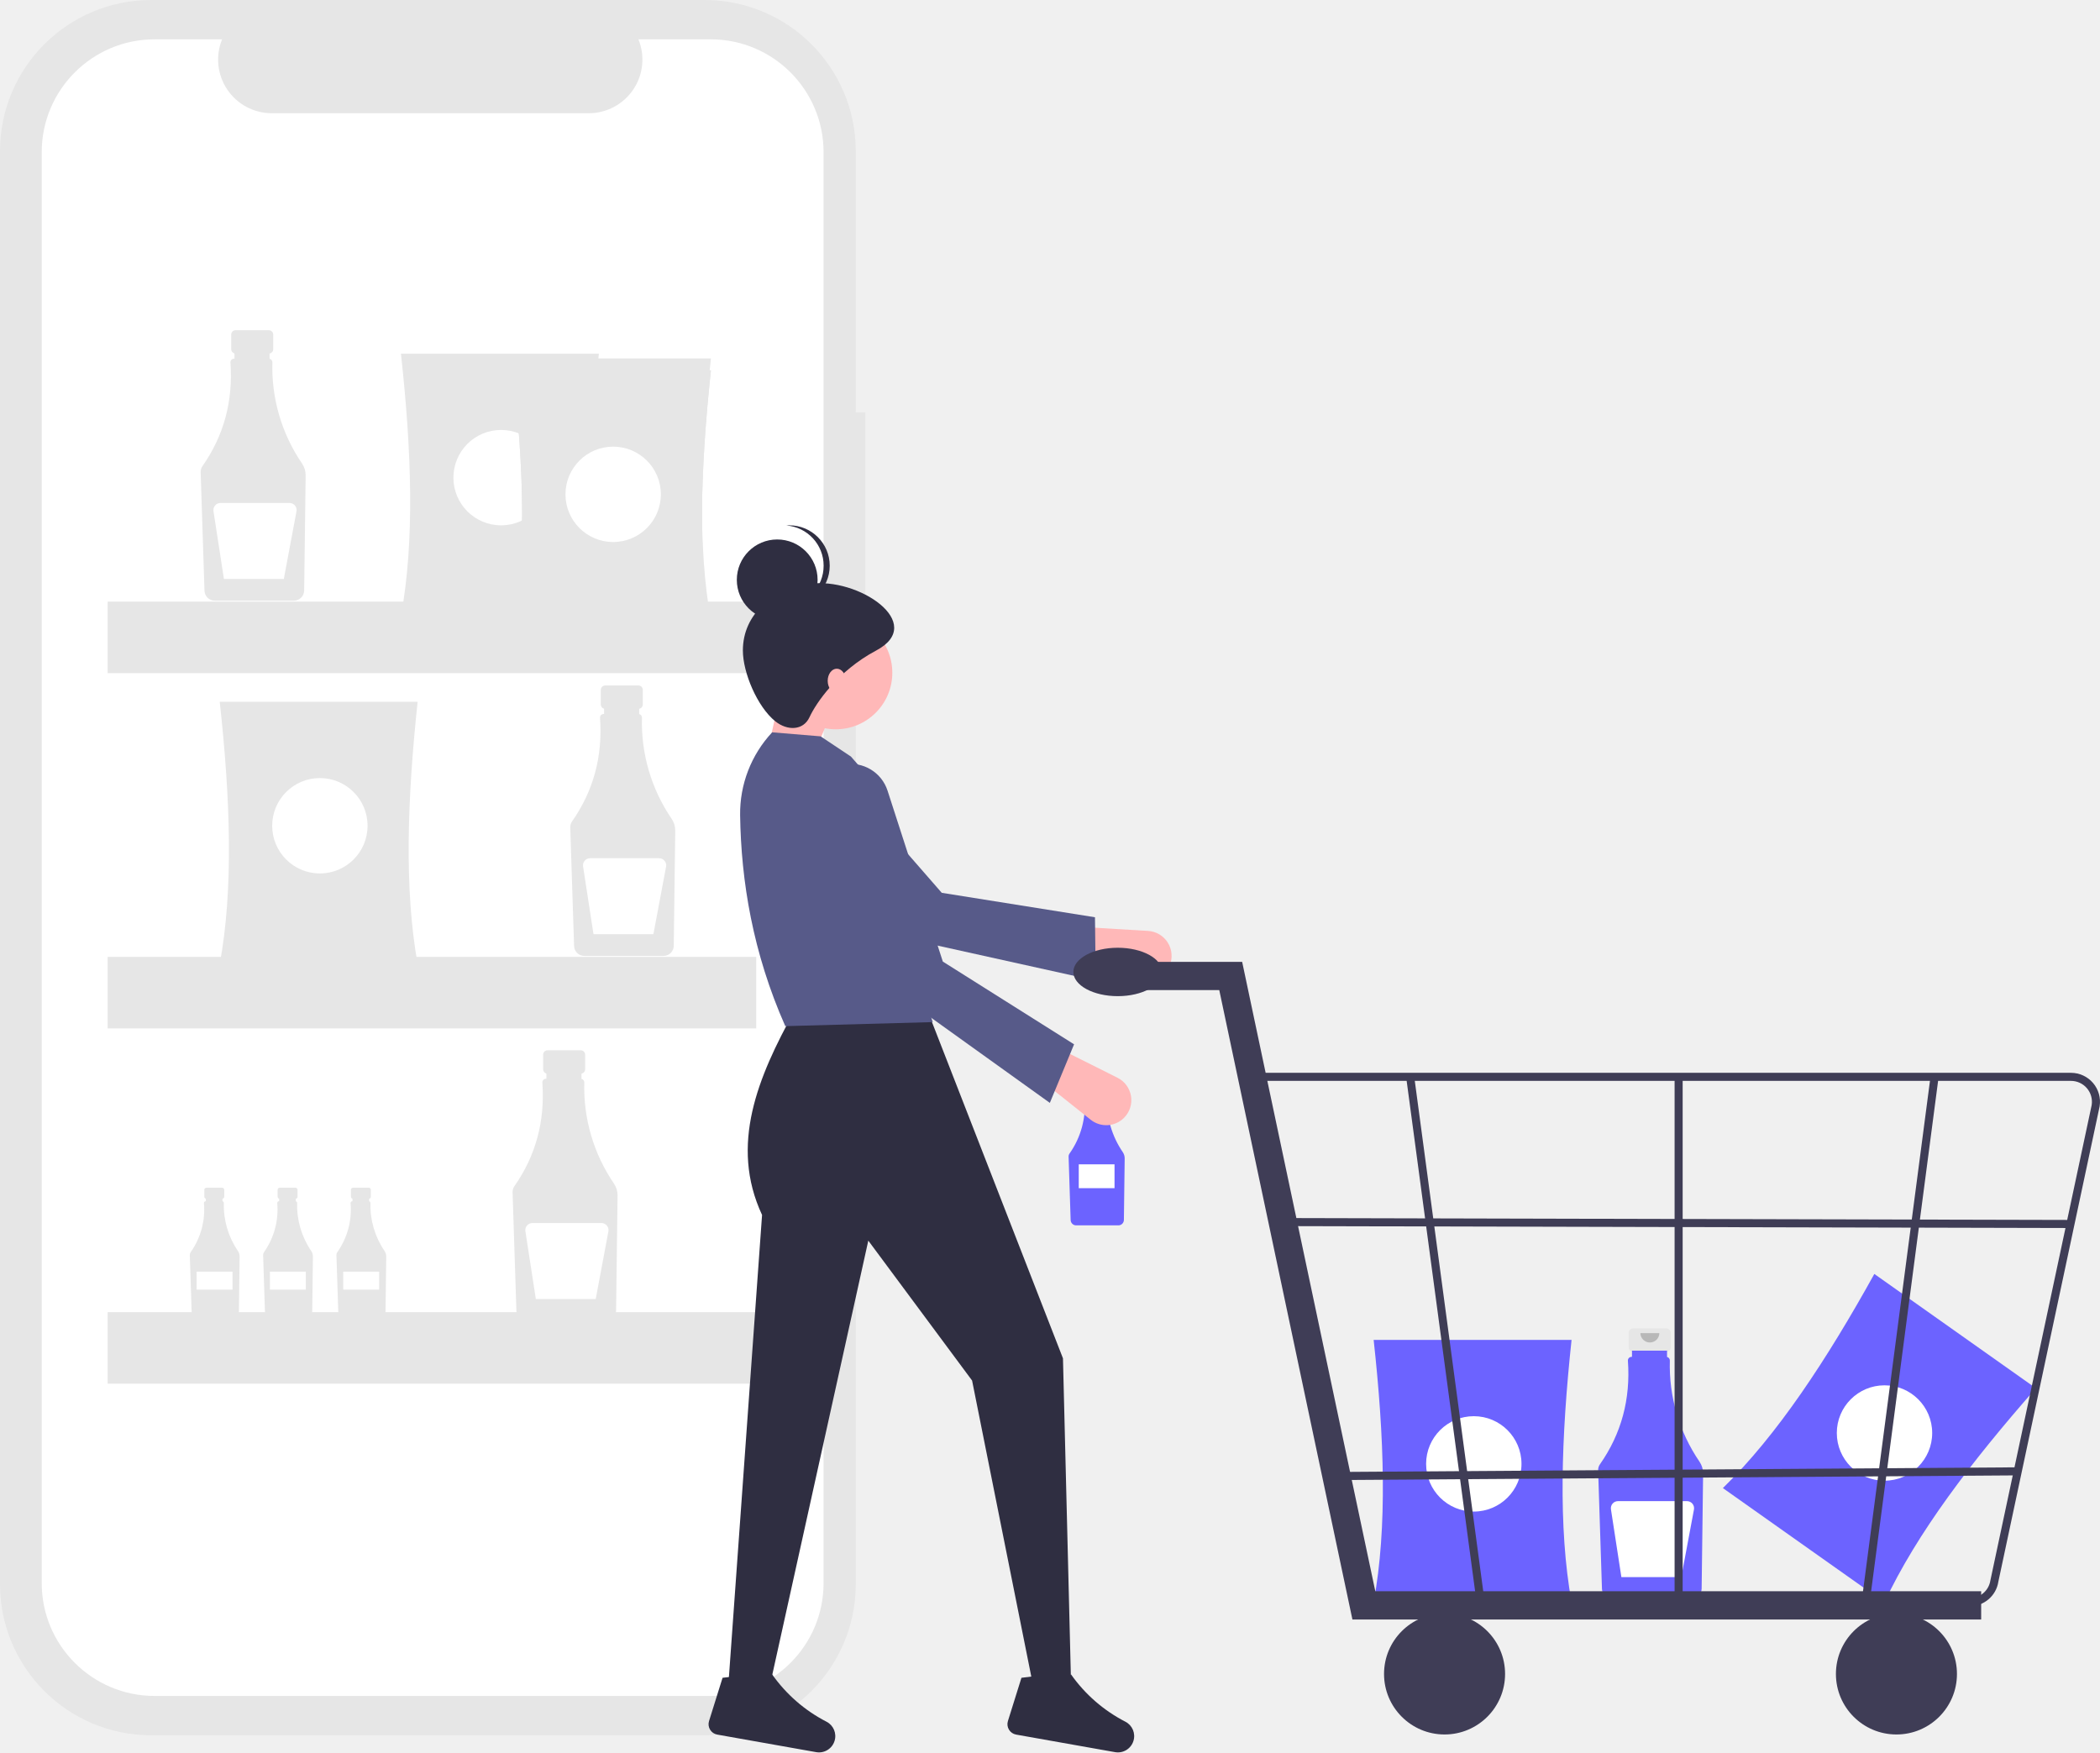
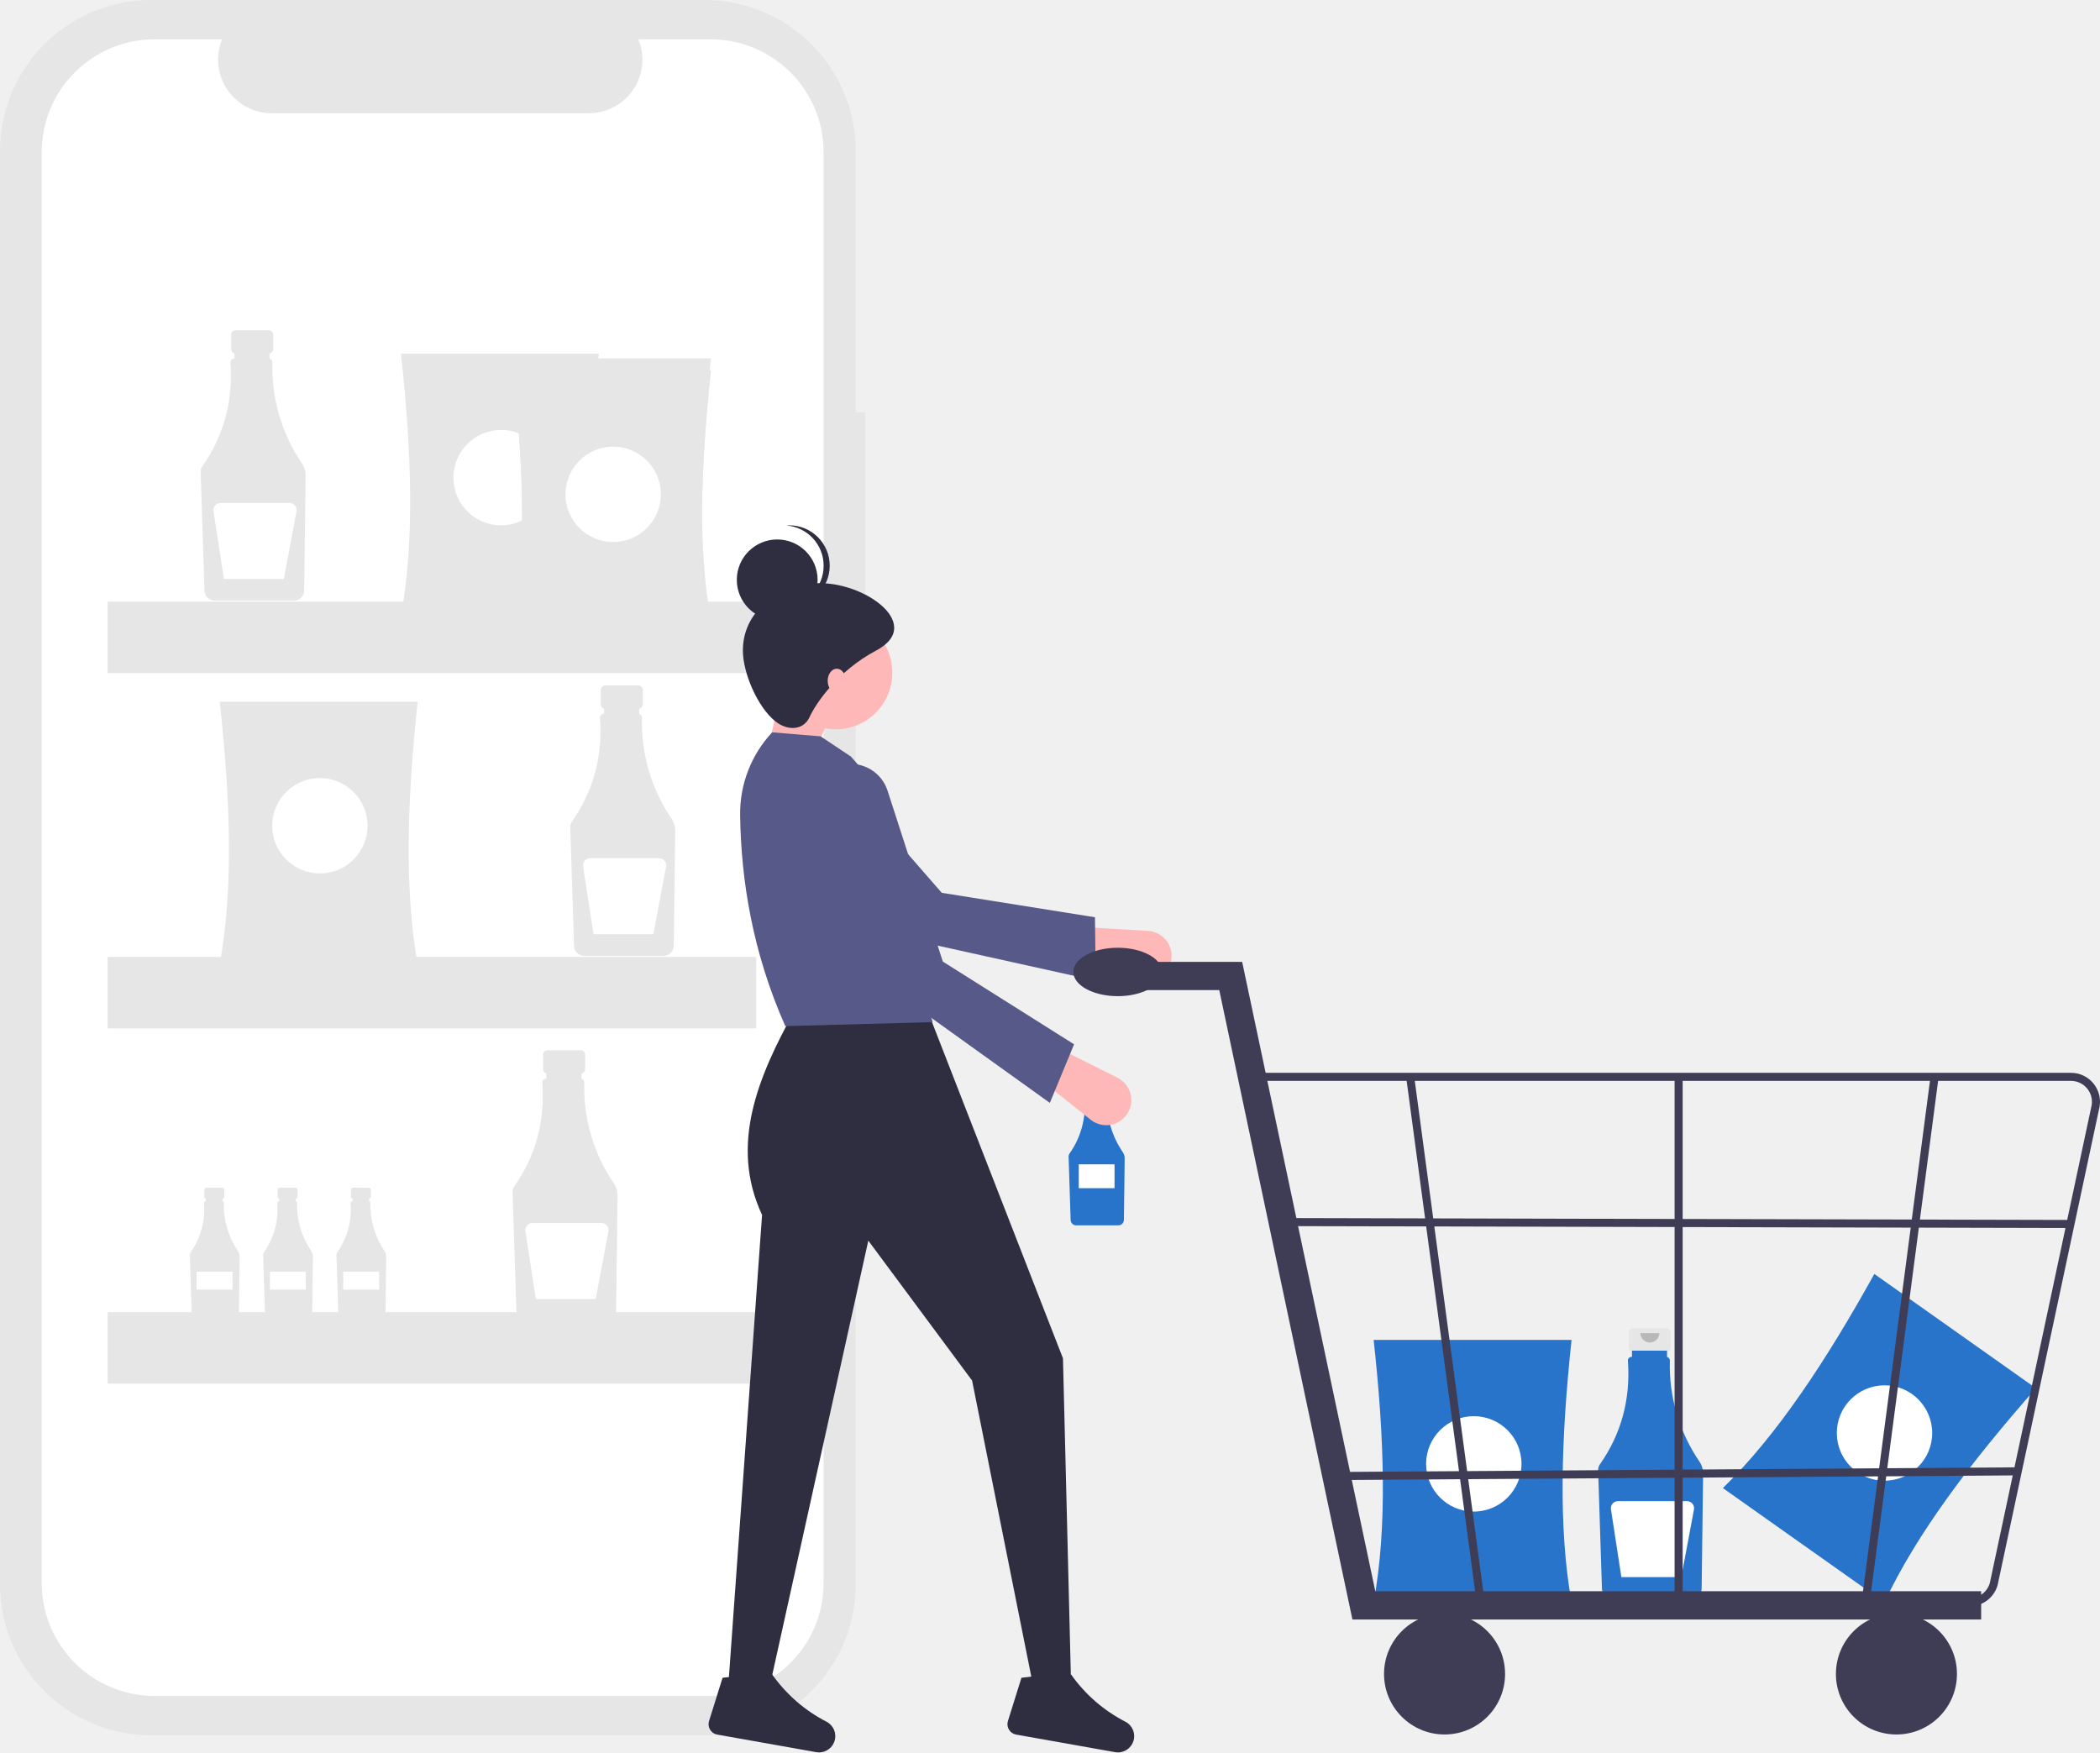
<svg xmlns="http://www.w3.org/2000/svg" id="b0613604-cb64-4fd5-a4c3-be829c572cfc" data-name="Layer 1" width="888" height="741.048" viewBox="0 0 888 741.048">
  <path d="M521.896,253.856H517.864v-110.453a63.927,63.927,0,0,0-63.927-63.927H219.927A63.927,63.927,0,0,0,156,143.403V749.357A63.927,63.927,0,0,0,219.927,813.284H453.937a63.927,63.927,0,0,0,63.927-63.927V332.478h4.032Z" transform="translate(-156 -79.47583)" fill="#e6e6e6" />
  <path d="M456.516,96.107h-30.546a22.681,22.681,0,0,1-21,31.247H270.91a22.681,22.681,0,0,1-21-31.247h-28.53a47.74,47.74,0,0,0-47.74,47.74V748.912a47.74,47.74,0,0,0,47.74,47.74H456.516a47.74,47.74,0,0,0,47.74-47.74V143.848A47.74,47.74,0,0,0,456.516,96.107Z" transform="translate(-156 -79.47583)" fill="#fff" />
  <path d="M269.672,219.111H255.633a1.861,1.861,0,0,0-1.861,1.861v6.162a1.861,1.861,0,0,0,1.861,1.861h2.327v9.233h9.386v-9.233h2.327a1.861,1.861,0,0,0,1.861-1.861v-6.162A1.861,1.861,0,0,0,269.672,219.111Z" transform="translate(-156 -79.47583)" fill="#e6e6e6" />
  <path d="M283.734,275.507a72.178,72.178,0,0,1-12.557-42.794,1.522,1.522,0,0,0-1.188-1.519v-2.663H255.162v2.626h-.204a1.521,1.521,0,0,0-1.519,1.523q0.0.055.004.111,1.752,24.425-11.833,43.808a4.193,4.193,0,0,0-.759,2.541l1.621,50.151a4.341,4.341,0,0,0,4.304,4.19h33.537a4.343,4.343,0,0,0,4.307-4.264l.625-48.693A8.788,8.788,0,0,0,283.734,275.507Z" transform="translate(-156 -79.47583)" fill="#e6e6e6" />
  <path d="M278.425,292.166H249.234a2.997,2.997,0,0,0-2.962,3.453l4.411,28.673h25.33l5.358-28.577a2.997,2.997,0,0,0-2.946-3.549Z" transform="translate(-156 -79.47583)" fill="#fff" />
  <path d="M425.957,369.345H411.917a1.861,1.861,0,0,0-1.861,1.861v6.162a1.861,1.861,0,0,0,1.861,1.861h2.327v9.233h9.386V379.23h2.327a1.861,1.861,0,0,0,1.861-1.861v-6.162A1.861,1.861,0,0,0,425.957,369.345Z" transform="translate(-156 -79.47583)" fill="#e6e6e6" />
  <path d="M440.019,425.742a72.178,72.178,0,0,1-12.557-42.794,1.522,1.522,0,0,0-1.188-1.519V378.767H411.446v2.626h-.204a1.521,1.521,0,0,0-1.519,1.523q0.0.055.004.111,1.752,24.425-11.833,43.808a4.193,4.193,0,0,0-.759,2.541l1.621,50.151a4.341,4.341,0,0,0,4.304,4.19h33.537a4.343,4.343,0,0,0,4.307-4.264l.625-48.693A8.788,8.788,0,0,0,440.019,425.742Z" transform="translate(-156 -79.47583)" fill="#e6e6e6" />
  <path d="M434.71,442.401H405.518a2.997,2.997,0,0,0-2.962,3.453l4.411,28.673h25.33l5.358-28.577a2.997,2.997,0,0,0-2.946-3.549Z" transform="translate(-156 -79.47583)" fill="#fff" />
  <path d="M249.935,581.733h-6.659a.883.883,0,0,0-.883.883v2.923a.883.883,0,0,0,.883.883h1.104v4.38h4.452v-4.38H249.935a.883.883,0,0,0,.883-.883v-2.923A.883.883,0,0,0,249.935,581.733Z" transform="translate(-156 -79.47583)" fill="#e6e6e6" />
  <path d="M256.605,608.484a34.237,34.237,0,0,1-5.956-20.299.722.722,0,0,0-.564-.721v-1.263H243.052v1.245h-.097a.722.722,0,0,0-.721.723q0,.026.002.053a31.246,31.246,0,0,1-5.613,20.78,1.989,1.989,0,0,0-.36,1.205l.769,23.789a2.059,2.059,0,0,0,2.042,1.988h15.908a2.06,2.06,0,0,0,2.043-2.023l.296-23.097A4.168,4.168,0,0,0,256.605,608.484Z" transform="translate(-156 -79.47583)" fill="#e6e6e6" />
  <rect x="83.137" y="537.753" width="15.179" height="7.59" fill="#fff" />
  <path d="M280.935,581.733h-6.659a.883.883,0,0,0-.883.883v2.923a.883.883,0,0,0,.883.883h1.104v4.38h4.452v-4.38H280.935a.883.883,0,0,0,.883-.883v-2.923A.883.883,0,0,0,280.935,581.733Z" transform="translate(-156 -79.47583)" fill="#e6e6e6" />
  <path d="M287.605,608.484a34.237,34.237,0,0,1-5.956-20.299.722.722,0,0,0-.564-.721v-1.263H274.052v1.245h-.097a.722.722,0,0,0-.721.723q0,.026.002.053a31.246,31.246,0,0,1-5.613,20.78,1.989,1.989,0,0,0-.36,1.205l.769,23.789a2.059,2.059,0,0,0,2.042,1.988h15.908a2.06,2.06,0,0,0,2.043-2.023l.296-23.097A4.168,4.168,0,0,0,287.605,608.484Z" transform="translate(-156 -79.47583)" fill="#e6e6e6" />
  <rect x="114.137" y="537.753" width="15.179" height="7.59" fill="#fff" />
  <path d="M311.935,581.733h-6.659a.883.883,0,0,0-.883.883v2.923a.883.883,0,0,0,.883.883h1.104v4.38h4.452v-4.38H311.935a.883.883,0,0,0,.883-.883v-2.923A.883.883,0,0,0,311.935,581.733Z" transform="translate(-156 -79.47583)" fill="#e6e6e6" />
  <path d="M318.605,608.484a34.237,34.237,0,0,1-5.956-20.299.722.722,0,0,0-.564-.721v-1.263H305.052v1.245h-.097a.722.722,0,0,0-.721.723q0,.026.002.053a31.246,31.246,0,0,1-5.613,20.78,1.989,1.989,0,0,0-.36,1.205l.769,23.789a2.059,2.059,0,0,0,2.042,1.988h15.908a2.06,2.06,0,0,0,2.043-2.023l.296-23.097A4.168,4.168,0,0,0,318.605,608.484Z" transform="translate(-156 -79.47583)" fill="#e6e6e6" />
  <rect x="145.137" y="537.753" width="15.179" height="7.59" fill="#fff" />
  <path d="M401.567,523.613H387.528a1.861,1.861,0,0,0-1.861,1.861v6.162a1.861,1.861,0,0,0,1.861,1.861h2.327v9.233h9.386v-9.233h2.327a1.861,1.861,0,0,0,1.861-1.861v-6.162A1.861,1.861,0,0,0,401.567,523.613Z" transform="translate(-156 -79.47583)" fill="#e6e6e6" />
  <path d="M415.629,580.01a72.178,72.178,0,0,1-12.557-42.794,1.522,1.522,0,0,0-1.188-1.519v-2.663H387.057v2.626h-.204a1.521,1.521,0,0,0-1.519,1.523q0.0.055.004.111,1.752,24.425-11.833,43.808a4.193,4.193,0,0,0-.759,2.541l1.621,50.151a4.341,4.341,0,0,0,4.304,4.19h33.537a4.343,4.343,0,0,0,4.307-4.264l.625-48.693A8.788,8.788,0,0,0,415.629,580.01Z" transform="translate(-156 -79.47583)" fill="#e6e6e6" />
  <path d="M410.32,596.668H381.129a2.997,2.997,0,0,0-2.962,3.453l4.411,28.673h25.33l5.358-28.577a2.997,2.997,0,0,0-2.946-3.549Z" transform="translate(-156 -79.47583)" fill="#fff" />
  <path d="M409.232,339.938H325.544c5.851-31.633,4.505-69.832,0-110.911h83.688C404.847,270.107,403.536,308.305,409.232,339.938Z" transform="translate(-156 -79.47583)" fill="#e6e6e6" />
  <circle cx="211.892" cy="201.982" r="20.166" fill="#fff" />
  <path d="M332.602,487.148H248.914c5.851-31.633,4.505-69.832,0-110.911H332.602C328.217,417.316,326.907,455.515,332.602,487.148Z" transform="translate(-156 -79.47583)" fill="#e6e6e6" />
  <circle cx="135.262" cy="349.192" r="20.166" fill="#fff" />
  <path d="M456.621,346.996H372.933c5.851-31.633,4.505-69.832,0-110.911h83.688C452.236,277.165,450.926,315.363,456.621,346.996Z" transform="translate(-156 -79.47583)" fill="#e6e6e6" />
  <circle cx="259.281" cy="209.04" r="20.166" fill="#fff" />
  <path d="M456.621,341.955H372.933c5.851-31.633,4.505-69.832,0-110.911h83.688C452.236,272.123,450.926,310.322,456.621,341.955Z" transform="translate(-156 -79.47583)" fill="#e6e6e6" />
  <circle cx="259.281" cy="203.998" r="20.166" fill="#fff" />
  <path d="M456.621,346.996H372.933c5.851-31.633,4.505-69.832,0-110.911h83.688C452.236,277.165,450.926,315.363,456.621,346.996Z" transform="translate(-156 -79.47583)" fill="#e6e6e6" />
  <circle cx="259.281" cy="209.04" r="20.166" fill="#fff" />
  <rect x="45.525" y="254.413" width="274.254" height="30.249" fill="#e6e6e6" />
  <rect x="45.525" y="404.647" width="274.254" height="30.249" fill="#e6e6e6" />
  <rect x="45.525" y="554.882" width="274.254" height="30.249" fill="#e6e6e6" />
-   <path d="M952.855,757.075l-68.325-48.326c23.044-22.448,44.002-54.411,64.046-90.551l68.325,48.326C989.599,697.53,966.471,727.96,952.855,757.075Z" transform="translate(-156 -79.47583)" fill="#6c63ff" />
+   <path d="M952.855,757.075l-68.325-48.326c23.044-22.448,44.002-54.411,64.046-90.551l68.325,48.326C989.599,697.53,966.471,727.96,952.855,757.075Z" transform="translate(-156 -79.47583)" fill="#2874ca" />
  <circle cx="796.873" cy="605.982" r="20.166" fill="#fff" />
  <path d="M623.262,536.554h-7.5a.994.994,0,0,0-.994.994v3.292a.994.994,0,0,0,.994.994h1.243v4.932h5.014v-4.932h1.243a.994.994,0,0,0,.994-.994v-3.292A.994.994,0,0,0,623.262,536.554Z" transform="translate(-156 -79.47583)" fill="#e6e6e6" />
-   <path d="M630.774,566.682a38.558,38.558,0,0,1-6.708-22.861.813.813,0,0,0-.635-.812v-1.422h-7.921v1.403h-.109a.813.813,0,0,0-.812.814q0,.03.002.059a35.189,35.189,0,0,1-6.322,23.403,2.24,2.24,0,0,0-.405,1.357l.866,26.792a2.319,2.319,0,0,0,2.299,2.238h17.916a2.32,2.32,0,0,0,2.301-2.278l.334-26.012A4.695,4.695,0,0,0,630.774,566.682Z" transform="translate(-156 -79.47583)" fill="#6c63ff" />
+   <path d="M630.774,566.682a38.558,38.558,0,0,1-6.708-22.861.813.813,0,0,0-.635-.812v-1.422h-7.921v1.403h-.109a.813.813,0,0,0-.812.814q0,.03.002.059a35.189,35.189,0,0,1-6.322,23.403,2.24,2.24,0,0,0-.405,1.357l.866,26.792a2.319,2.319,0,0,0,2.299,2.238h17.916a2.32,2.32,0,0,0,2.301-2.278l.334-26.012A4.695,4.695,0,0,0,630.774,566.682Z" transform="translate(-156 -79.47583)" fill="#2874ca" />
  <path d="M621.699,537.627a2.145,2.145,0,0,1-4.291,0" transform="translate(-156 -79.47583)" opacity="0.2" style="isolation:isolate" />
  <rect x="456.161" y="492.368" width="15.124" height="10.083" fill="#fff" />
  <path d="M860.602,641.218H846.563a1.861,1.861,0,0,0-1.861,1.861v6.162a1.861,1.861,0,0,0,1.861,1.861h2.327v9.233h9.386v-9.233h2.327a1.861,1.861,0,0,0,1.861-1.861V643.079A1.861,1.861,0,0,0,860.602,641.218Z" transform="translate(-156 -79.47583)" fill="#e6e6e6" />
-   <path d="M874.664,697.615a72.178,72.178,0,0,1-12.557-42.794,1.522,1.522,0,0,0-1.188-1.519v-2.663H846.092v2.626h-.204a1.521,1.521,0,0,0-1.519,1.523q0.0.055.004.111,1.752,24.425-11.833,43.808a4.193,4.193,0,0,0-.759,2.541l1.621,50.151a4.341,4.341,0,0,0,4.304,4.19h33.537a4.343,4.343,0,0,0,4.307-4.264l.625-48.693A8.788,8.788,0,0,0,874.664,697.615Z" transform="translate(-156 -79.47583)" fill="#6c63ff" />
+   <path d="M874.664,697.615a72.178,72.178,0,0,1-12.557-42.794,1.522,1.522,0,0,0-1.188-1.519v-2.663H846.092v2.626h-.204a1.521,1.521,0,0,0-1.519,1.523q0.0.055.004.111,1.752,24.425-11.833,43.808a4.193,4.193,0,0,0-.759,2.541l1.621,50.151a4.341,4.341,0,0,0,4.304,4.19h33.537a4.343,4.343,0,0,0,4.307-4.264l.625-48.693A8.788,8.788,0,0,0,874.664,697.615Z" transform="translate(-156 -79.47583)" fill="#2874ca" />
  <path d="M857.676,643.226a4.016,4.016,0,0,1-8.031,0" transform="translate(-156 -79.47583)" opacity="0.2" style="isolation:isolate" />
  <path d="M869.355,714.273H840.164a2.997,2.997,0,0,0-2.962,3.453l4.411,28.673h25.33l5.358-28.577a2.997,2.997,0,0,0-2.946-3.549Z" transform="translate(-156 -79.47583)" fill="#fff" />
-   <path d="M820.546,756.996H736.858c5.851-31.633,4.505-69.832,0-110.911H820.546C816.161,687.164,814.851,725.362,820.546,756.996Z" transform="translate(-156 -79.47583)" fill="#6c63ff" />
+   <path d="M820.546,756.996H736.858c5.851-31.633,4.505-69.832,0-110.911H820.546C816.161,687.164,814.851,725.362,820.546,756.996Z" transform="translate(-156 -79.47583)" fill="#2874ca" />
  <circle cx="623.206" cy="619.039" r="20.166" fill="#fff" />
  <polygon points="322.243 328.466 341.03 326.758 352.986 297.724 331.637 285.768 322.243 328.466" fill="#ffb8b8" />
  <path d="M650.66,487.65v0a10.593,10.593,0,0,0-9.202-14.517l-29.17-1.739-4.295,14.282,30.029,8.247A10.593,10.593,0,0,0,650.66,487.65Z" transform="translate(-156 -79.47583)" fill="#ffb8b8" />
  <path d="M619.339,494.163l-.321-26.8-64.793-10.339L504.31,399.777a16.338,16.338,0,0,0-21.294-2.912l0,0a16.338,16.338,0,0,0-2.846,24.922l41.18,50.678Z" transform="translate(-156 -79.47583)" fill="#575a89" />
  <path d="M463.726,795.643h17.079L523.168,604.109l43.887,59.169,25.619,128.095h16.225l-3.416-137.488-57.216-146.882H491.906c-15.402,27.874-27.485,56.608-13.663,86.251Z" transform="translate(-156 -79.47583)" fill="#2f2e41" />
  <path d="M582.204,807.276a4.457,4.457,0,0,0,3.476,5.718l41.793,7.417a6.876,6.876,0,0,0,7.801-4.713h0a6.834,6.834,0,0,0-3.342-8.126,63.902,63.902,0,0,1-23.048-20.038c-4.593,4.277-9.727,3.875-15.179.723l-5.782.723Z" transform="translate(-156 -79.47583)" fill="#2f2e41" />
  <path d="M455.818,807.276a4.457,4.457,0,0,0,3.476,5.718l41.793,7.417a6.876,6.876,0,0,0,7.801-4.713h0a6.834,6.834,0,0,0-3.342-8.126,63.902,63.902,0,0,1-23.048-20.038c-4.593,4.277-9.727,3.875-15.179.723l-5.782.723Z" transform="translate(-156 -79.47583)" fill="#2f2e41" />
  <circle cx="353.413" cy="284.487" r="23.911" fill="#ffb8b8" />
  <path d="M488.064,513.407,550.403,511.699l-18.308-57.62c11.377-18.239-.073-36.46-16.278-54.677l-12.809-8.54-20.495-1.708h0a50.314,50.314,0,0,0-13.549,35.05C469.369,452.032,474.297,482.324,488.064,513.407Z" transform="translate(-156 -79.47583)" fill="#575a89" />
  <path d="M631.291,552.192h0a10.593,10.593,0,0,0-2.749-16.966L602.409,522.151l-9.567,11.441,24.363,19.395A10.593,10.593,0,0,0,631.291,552.192Z" transform="translate(-156 -79.47583)" fill="#ffb8b8" />
  <path d="M599.933,545.858l10.248-24.765-55.502-34.994-23.37-72.268a16.338,16.338,0,0,0-18.432-11.054h0a16.338,16.338,0,0,0-12.421,21.793l17.923,62.791Z" transform="translate(-156 -79.47583)" fill="#575a89" />
  <path d="M470.13,354.569c0,9.304,6.042,23.712,13.663,29.889,5.128,4.156,11.905,3.981,14.517-1.708,2.68-5.836,11.919-19.552,28.181-28.181,21.678-11.503-7.688-31.182-28.181-28.181C482.911,328.643,470.13,339.005,470.13,354.569Z" transform="translate(-156 -79.47583)" fill="#2f2e41" />
  <circle cx="328.648" cy="245.205" r="17.079" fill="#2f2e41" />
  <path d="M504.289,318.703a17.069,17.069,0,0,0-15.798-17.015c.424-.032.849-.065,1.281-.065a17.079,17.079,0,0,1,0,34.159c-.432,0-.857-.033-1.281-.065A17.069,17.069,0,0,0,504.289,318.703Z" transform="translate(-156 -79.47583)" fill="#2f2e41" />
  <ellipse cx="353.84" cy="287.903" rx="3.843" ry="5.124" fill="#ffb8b8" />
  <polygon points="837.751 684.845 571.879 684.845 515.578 418.694 467.529 418.694 467.529 406.752 525.258 406.752 581.559 672.902 837.751 672.902 837.751 684.845" fill="#3f3d56" />
  <circle cx="610.841" cy="707.877" r="25.591" fill="#3f3d56" />
  <circle cx="801.923" cy="707.877" r="25.591" fill="#3f3d56" />
  <path d="M988.903,758.697H730.225L684.584,533.145h347.151a12.265,12.265,0,0,1,12.116,14.167l-42.833,201.025A12.204,12.204,0,0,1,988.903,758.697Zm-255.869-3.412H988.903a8.806,8.806,0,0,0,8.742-7.477l42.833-201.025a8.85,8.85,0,0,0-8.744-10.225H688.726Z" transform="translate(-156 -79.47583)" fill="#3f3d56" />
  <polygon points="624.513 678.499 594.623 455.653 597.989 455.097 627.879 677.943 624.513 678.499" fill="#3f3d56" />
  <polygon points="790.712 676.788 787.343 676.242 816.36 455.102 819.729 455.648 790.712 676.788" fill="#3f3d56" />
  <rect x="708.115" y="455.375" width="3.412" height="222.846" fill="#3f3d56" />
  <rect x="865.451" y="431.522" width="3.412" height="330.296" transform="translate(112.3889 1382.904) rotate(-89.86127)" fill="#3f3d56" />
  <rect x="718.838" y="700.962" width="290.178" height="3.412" transform="translate(-160.7831 -73.5538) rotate(-0.39166)" fill="#3f3d56" />
  <ellipse cx="472.648" cy="411.017" rx="18.767" ry="10.237" fill="#3f3d56" />
</svg>
